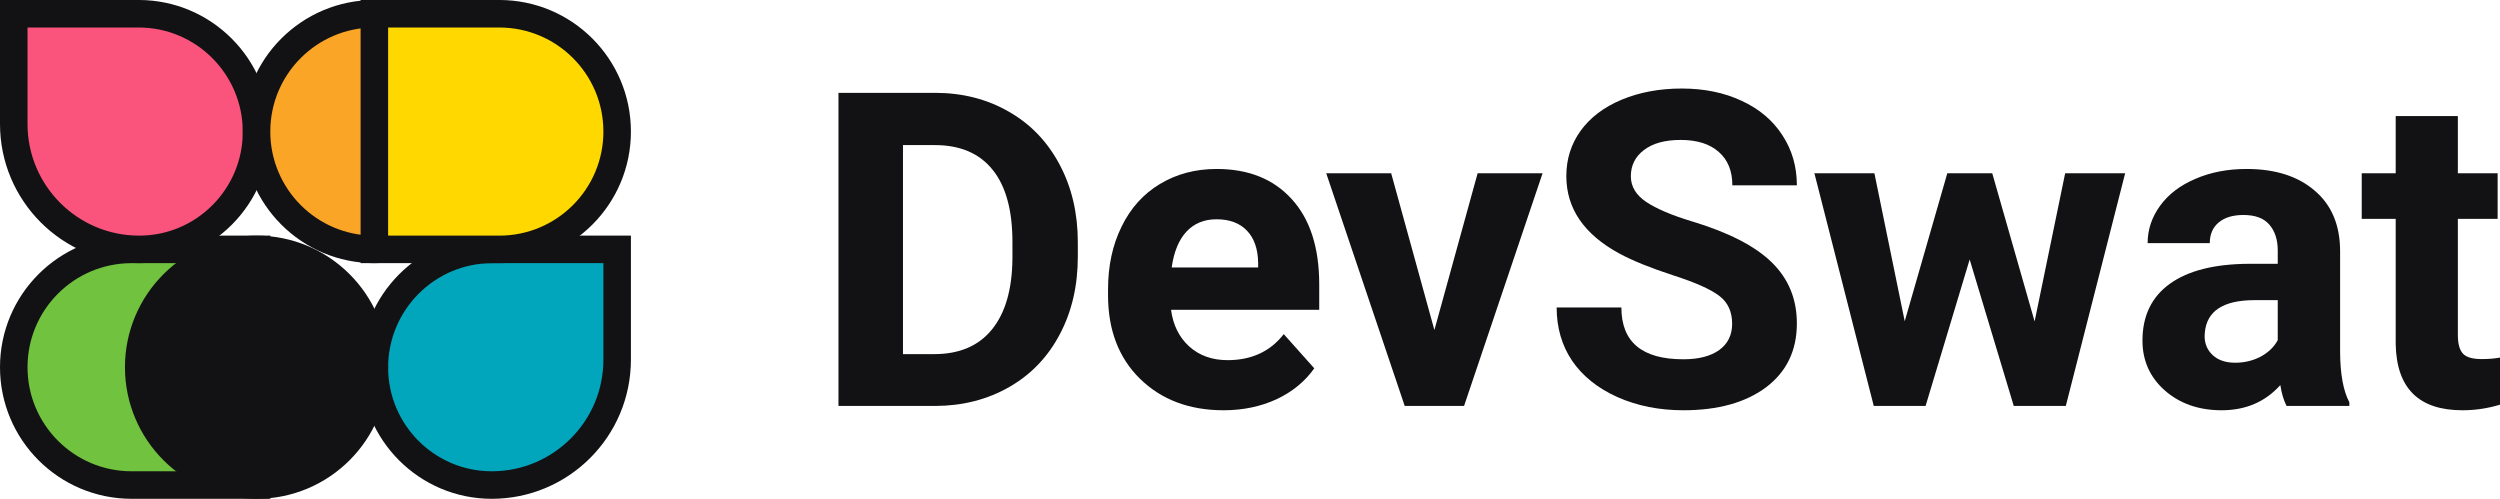
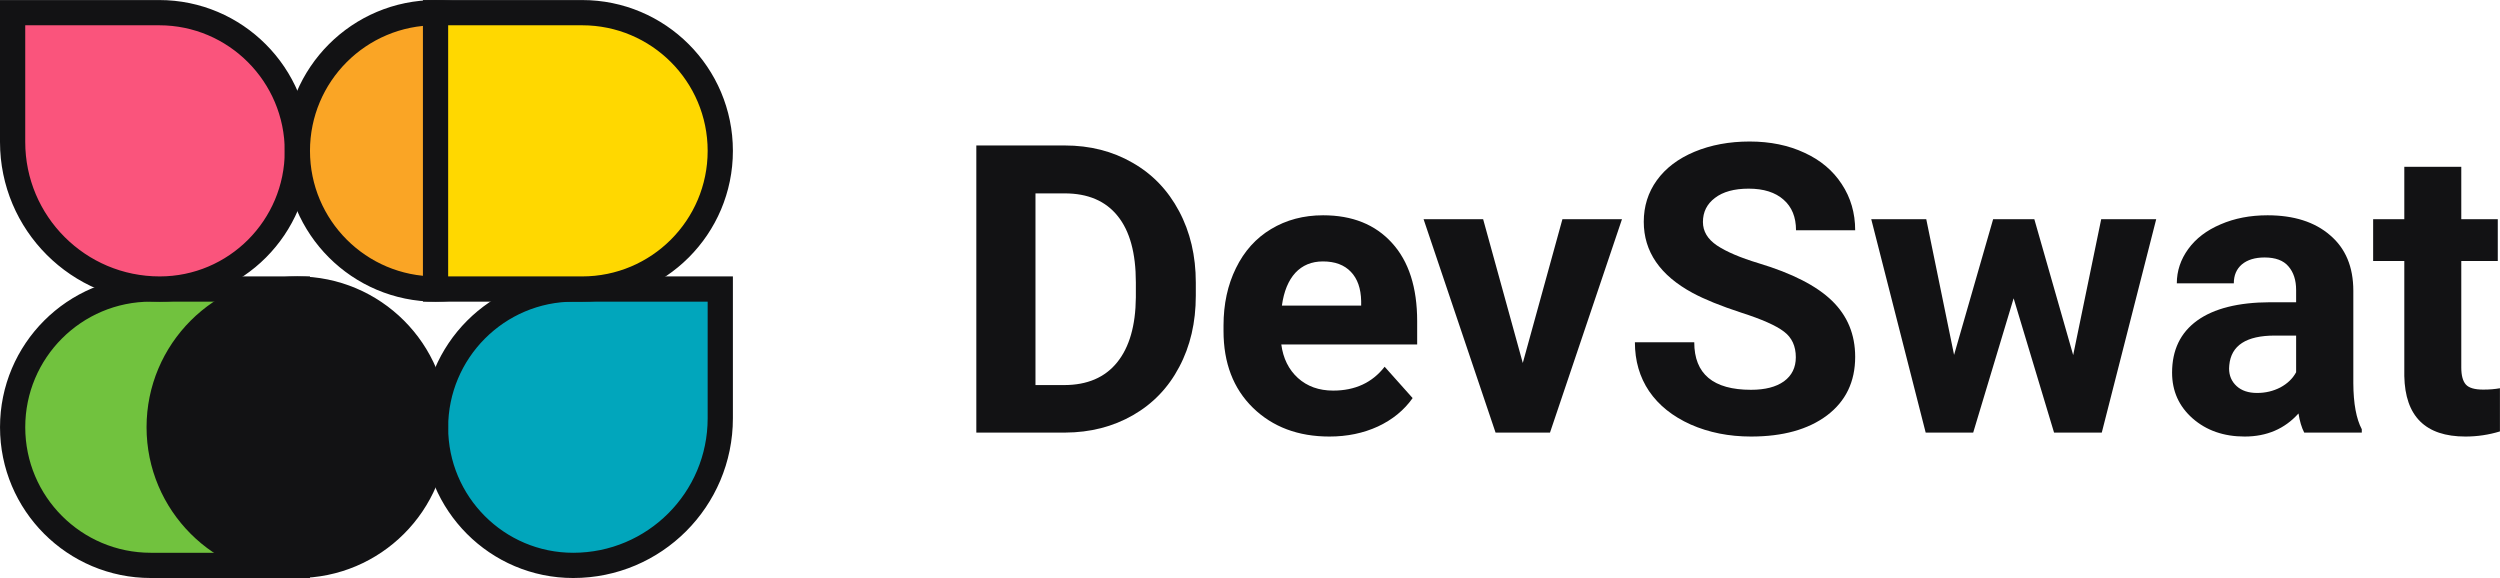
- <svg xmlns="http://www.w3.org/2000/svg" fill="none" viewBox="14.72 18.88 181.64 36.24">
-   <path d="M15.72 45.56C15.72 40.833 19.552 37 24.28 37H33.36V54.121H24.28C19.552 54.121 15.72 50.288 15.72 45.56V45.56Z" fill="#71C23E" stroke="#121214" stroke-width="2" />
-   <path d="M41.92 45.578C41.92 40.85 45.753 37 50.48 37H59.56V45.008C59.56 50.041 55.48 54.121 50.447 54.121V54.121C45.737 54.121 41.92 50.287 41.92 45.578V45.578Z" fill="#01A6BC" stroke="#121214" stroke-width="2" />
-   <path d="M33.359 28.456C33.359 23.729 29.527 19.879 24.799 19.879H15.72V27.887C15.72 32.92 19.8 37 24.833 37V37C29.542 37 33.359 33.166 33.359 28.456V28.456Z" fill="#FA547C" stroke="#121214" stroke-width="2" />
-   <path d="M50.48 28.439C50.48 33.167 46.648 37 41.92 37C37.192 37 33.359 33.167 33.359 28.439C33.359 23.712 37.192 19.879 41.92 19.879C46.648 19.879 50.48 23.712 50.48 28.439Z" fill="#FAA525" stroke="#121214" stroke-width="2" />
-   <path d="M59.56 28.44C59.56 23.712 55.727 19.879 50.999 19.879H41.92V37H50.999C55.727 37 59.56 33.167 59.56 28.44V28.44Z" fill="#FFD800" stroke="#121214" stroke-width="2" />
-   <path d="M41.92 45.56C41.92 50.288 38.087 54.121 33.359 54.121C28.631 54.121 24.799 50.288 24.799 45.56C24.799 40.833 28.631 37 33.359 37C38.087 37 41.92 40.833 41.92 45.56Z" fill="#121214" stroke="#121214" stroke-width="2" />
-   <path d="M75.64 48.375V25.625H82.64C84.64 25.625 86.426 26.078 87.999 26.984C89.582 27.88 90.817 29.162 91.702 30.828C92.588 32.484 93.03 34.37 93.03 36.484V37.531C93.03 39.646 92.593 41.526 91.718 43.172C90.853 44.818 89.629 46.094 88.046 47C86.463 47.906 84.676 48.365 82.686 48.375H75.64ZM80.327 29.422V44.609H82.593C84.426 44.609 85.827 44.01 86.796 42.812C87.765 41.615 88.259 39.901 88.28 37.672V36.469C88.28 34.156 87.801 32.406 86.843 31.219C85.884 30.021 84.483 29.422 82.64 29.422H80.327Z" fill="#121214" />
-   <path d="M103.617 48.688C101.137 48.688 99.117 47.927 97.554 46.406C96.002 44.885 95.226 42.859 95.226 40.328V39.891C95.226 38.193 95.554 36.677 96.21 35.344C96.867 34 97.794 32.969 98.992 32.25C100.2 31.521 101.575 31.156 103.117 31.156C105.429 31.156 107.247 31.885 108.57 33.344C109.903 34.802 110.57 36.87 110.57 39.547V41.391H99.804C99.95 42.495 100.387 43.38 101.117 44.047C101.856 44.714 102.788 45.047 103.913 45.047C105.653 45.047 107.012 44.417 107.992 43.156L110.21 45.641C109.533 46.599 108.617 47.349 107.46 47.891C106.304 48.422 105.023 48.688 103.617 48.688ZM103.101 34.812C102.205 34.812 101.476 35.115 100.913 35.719C100.361 36.323 100.007 37.188 99.851 38.312H106.132V37.953C106.111 36.953 105.84 36.182 105.32 35.641C104.799 35.089 104.059 34.812 103.101 34.812Z" fill="#121214" />
-   <path d="M118.937 42.859L122.078 31.469H126.797L121.093 48.375H116.781L111.078 31.469H115.797L118.937 42.859Z" fill="#121214" />
-   <path d="M140.57 42.406C140.57 41.521 140.258 40.844 139.633 40.375C139.008 39.896 137.883 39.396 136.258 38.875C134.633 38.344 133.346 37.823 132.398 37.312C129.815 35.917 128.523 34.036 128.523 31.672C128.523 30.443 128.867 29.349 129.555 28.391C130.253 27.422 131.247 26.667 132.539 26.125C133.841 25.583 135.299 25.312 136.914 25.312C138.539 25.312 139.987 25.609 141.258 26.203C142.529 26.787 143.513 27.615 144.211 28.688C144.919 29.76 145.273 30.979 145.273 32.344H140.586C140.586 31.302 140.258 30.495 139.602 29.922C138.945 29.338 138.023 29.047 136.836 29.047C135.69 29.047 134.799 29.292 134.164 29.781C133.529 30.26 133.211 30.896 133.211 31.688C133.211 32.427 133.581 33.047 134.32 33.547C135.07 34.047 136.169 34.516 137.617 34.953C140.284 35.755 142.227 36.75 143.445 37.938C144.664 39.125 145.273 40.604 145.273 42.375C145.273 44.344 144.529 45.891 143.039 47.016C141.549 48.13 139.544 48.688 137.023 48.688C135.273 48.688 133.68 48.37 132.242 47.734C130.805 47.089 129.706 46.208 128.945 45.094C128.195 43.979 127.82 42.688 127.82 41.219H132.523C132.523 43.729 134.023 44.984 137.023 44.984C138.138 44.984 139.008 44.76 139.633 44.312C140.258 43.854 140.57 43.219 140.57 42.406Z" fill="#121214" />
-   <path d="M162.547 42.234L164.766 31.469H169.125L164.813 48.375H161.032L157.828 37.734L154.625 48.375H150.86L146.547 31.469H150.907L153.11 42.219L156.203 31.469H159.469L162.547 42.234Z" fill="#121214" />
-   <path d="M180.852 48.375C180.644 47.969 180.493 47.464 180.399 46.859C179.305 48.078 177.883 48.688 176.133 48.688C174.477 48.688 173.102 48.208 172.008 47.25C170.925 46.292 170.383 45.083 170.383 43.625C170.383 41.833 171.045 40.458 172.368 39.5C173.701 38.542 175.623 38.057 178.133 38.047H180.212V37.078C180.212 36.297 180.008 35.672 179.602 35.203C179.206 34.734 178.576 34.5 177.712 34.5C176.951 34.5 176.352 34.682 175.915 35.047C175.488 35.411 175.274 35.911 175.274 36.547H170.758C170.758 35.568 171.06 34.661 171.665 33.828C172.269 32.995 173.123 32.344 174.227 31.875C175.331 31.396 176.571 31.156 177.946 31.156C180.029 31.156 181.68 31.682 182.899 32.734C184.128 33.776 184.743 35.245 184.743 37.141V44.469C184.753 46.073 184.977 47.286 185.415 48.109V48.375H180.852ZM177.118 45.234C177.784 45.234 178.399 45.089 178.962 44.797C179.524 44.495 179.941 44.094 180.212 43.594V40.688H178.524C176.264 40.688 175.06 41.469 174.915 43.031L174.899 43.297C174.899 43.859 175.097 44.323 175.493 44.688C175.889 45.052 176.43 45.234 177.118 45.234Z" fill="#121214" />
-   <path d="M193.298 27.312V31.469H196.188V34.781H193.298V43.219C193.298 43.844 193.418 44.292 193.657 44.562C193.897 44.833 194.355 44.969 195.032 44.969C195.532 44.969 195.975 44.932 196.36 44.859V48.281C195.475 48.552 194.563 48.688 193.626 48.688C190.459 48.688 188.845 47.089 188.782 43.891V34.781H186.313V31.469H188.782V27.312H193.298Z" fill="#121214" />
+ <svg xmlns="http://www.w3.org/2000/svg" fill="none" viewBox="15.26 12.62 163.25 37.74">
+   <path d="M16.085 40.517C16.085 35.534 20.125 31.494 25.108 31.494H34.678V49.54H25.108C20.125 49.54 16.085 45.5 16.085 40.517V40.517Z" fill="#71C23E" stroke="#121214" stroke-width="1.648" />
+   <path d="M43.701 40.535C43.701 35.551 47.741 31.494 52.724 31.494H62.294V39.934C62.294 45.24 57.994 49.54 52.689 49.54V49.54C47.725 49.54 43.701 45.499 43.701 40.535V40.535Z" fill="#01A6BC" stroke="#121214" stroke-width="1.648" />
+   <path d="M34.678 22.488C34.678 17.505 30.638 13.447 25.654 13.447H16.084V21.888C16.084 27.193 20.385 31.494 25.69 31.494V31.494C30.654 31.494 34.678 27.452 34.678 22.488V22.488Z" fill="#FA547C" stroke="#121214" stroke-width="1.648" />
+   <path d="M52.724 22.471C52.724 27.454 48.684 31.494 43.701 31.494C38.718 31.494 34.678 27.454 34.678 22.471C34.678 17.487 38.718 13.447 43.701 13.447C48.684 13.447 52.724 17.487 52.724 22.471Z" fill="#FAA525" stroke="#121214" stroke-width="1.648" />
+   <path d="M62.294 22.471C62.294 17.487 58.254 13.447 53.271 13.447H43.701V31.494H53.271C58.254 31.494 62.294 27.454 62.294 22.471V22.471Z" fill="#FFD800" stroke="#121214" stroke-width="1.648" />
+   <path d="M43.701 40.517C43.701 45.5 39.661 49.54 34.678 49.54C29.694 49.54 25.654 45.5 25.654 40.517C25.654 35.534 29.694 31.494 34.678 31.494C39.661 31.494 43.701 35.534 43.701 40.517Z" fill="#121214" stroke="#121214" stroke-width="1.648" />
+   <path d="M79.014 40.868V22.119H84.783C86.431 22.119 87.903 22.492 89.2 23.239C90.505 23.978 91.522 25.034 92.252 26.407C92.981 27.772 93.346 29.326 93.346 31.069V31.932C93.346 33.674 92.986 35.224 92.265 36.58C91.552 37.937 90.543 38.988 89.238 39.735C87.933 40.482 86.461 40.86 84.821 40.868H79.014ZM82.877 25.248V37.765H84.744C86.255 37.765 87.41 37.271 88.208 36.284C89.007 35.297 89.414 33.885 89.431 32.047V31.056C89.431 29.15 89.037 27.708 88.247 26.729C87.457 25.742 86.302 25.248 84.783 25.248H82.877Z" fill="#121214" />
+   <path d="M102.071 41.126C100.028 41.126 98.362 40.499 97.075 39.246C95.795 37.993 95.156 36.323 95.156 34.237V33.876C95.156 32.477 95.426 31.228 95.967 30.129C96.508 29.021 97.272 28.171 98.259 27.579C99.255 26.978 100.388 26.678 101.659 26.678C103.565 26.678 105.063 27.279 106.153 28.48C107.252 29.682 107.801 31.387 107.801 33.593V35.112H98.929C99.049 36.022 99.41 36.752 100.011 37.301C100.62 37.851 101.388 38.126 102.316 38.126C103.749 38.126 104.87 37.606 105.677 36.568L107.505 38.615C106.947 39.405 106.192 40.023 105.239 40.469C104.286 40.907 103.23 41.126 102.071 41.126ZM101.646 29.691C100.908 29.691 100.307 29.94 99.843 30.438C99.388 30.936 99.096 31.648 98.968 32.575H104.144V32.279C104.127 31.455 103.904 30.82 103.475 30.373C103.045 29.918 102.436 29.691 101.646 29.691Z" fill="#121214" />
+   <path d="M114.698 36.323L117.286 26.935H121.175L116.475 40.868H112.92L108.22 26.935H112.109L114.698 36.323Z" fill="#121214" />
+   <path d="M132.527 35.949C132.527 35.22 132.269 34.662 131.754 34.275C131.239 33.88 130.312 33.468 128.972 33.039C127.633 32.601 126.573 32.172 125.792 31.751C123.663 30.601 122.598 29.051 122.598 27.103C122.598 26.09 122.881 25.188 123.448 24.398C124.023 23.6 124.843 22.977 125.908 22.531C126.981 22.085 128.183 21.861 129.513 21.861C130.853 21.861 132.046 22.106 133.093 22.596C134.141 23.076 134.952 23.759 135.527 24.643C136.111 25.527 136.403 26.532 136.403 27.656H132.54C132.54 26.798 132.269 26.133 131.728 25.66C131.187 25.18 130.428 24.939 129.449 24.939C128.505 24.939 127.771 25.141 127.247 25.544C126.723 25.939 126.461 26.463 126.461 27.115C126.461 27.725 126.766 28.236 127.376 28.648C127.994 29.06 128.899 29.446 130.093 29.807C132.291 30.468 133.892 31.288 134.896 32.266C135.901 33.245 136.403 34.464 136.403 35.924C136.403 37.546 135.789 38.821 134.561 39.748C133.334 40.667 131.681 41.126 129.603 41.126C128.161 41.126 126.848 40.864 125.663 40.341C124.478 39.808 123.573 39.083 122.946 38.164C122.328 37.246 122.019 36.181 122.019 34.971H125.895C125.895 37.04 127.131 38.074 129.603 38.074C130.522 38.074 131.239 37.89 131.754 37.52C132.269 37.143 132.527 36.619 132.527 35.949Z" fill="#121214" />
+   <path d="M150.639 35.808L152.468 26.935H156.06L152.506 40.868H149.39L146.75 32.099L144.11 40.868H141.007L137.453 26.935H141.045L142.861 35.795L145.411 26.935H148.102L150.639 35.808Z" fill="#121214" />
+   <path d="M165.725 40.868C165.553 40.534 165.429 40.117 165.352 39.619C164.45 40.624 163.278 41.126 161.836 41.126C160.471 41.126 159.338 40.731 158.437 39.941C157.544 39.152 157.097 38.156 157.097 36.954C157.097 35.477 157.642 34.344 158.733 33.554C159.832 32.764 161.416 32.365 163.484 32.357H165.197V31.558C165.197 30.914 165.03 30.399 164.695 30.013C164.369 29.627 163.849 29.433 163.137 29.433C162.51 29.433 162.016 29.584 161.656 29.884C161.304 30.185 161.128 30.597 161.128 31.12H157.406C157.406 30.313 157.655 29.566 158.153 28.88C158.651 28.193 159.355 27.656 160.265 27.27C161.175 26.875 162.197 26.678 163.33 26.678C165.047 26.678 166.408 27.111 167.412 27.978C168.425 28.837 168.932 30.047 168.932 31.61V37.649C168.94 38.971 169.125 39.971 169.485 40.65V40.868H165.725ZM162.647 38.28C163.197 38.28 163.703 38.16 164.167 37.92C164.631 37.671 164.974 37.34 165.197 36.928V34.533H163.806C161.943 34.533 160.952 35.177 160.832 36.465L160.819 36.683C160.819 37.147 160.982 37.529 161.308 37.83C161.634 38.13 162.081 38.28 162.647 38.28Z" fill="#121214" />
+   <path d="M175.982 23.51V26.935H178.365V29.665H175.982V36.619C175.982 37.134 176.081 37.503 176.278 37.727C176.476 37.95 176.854 38.061 177.412 38.061C177.824 38.061 178.189 38.031 178.506 37.971V40.791C177.777 41.014 177.025 41.126 176.253 41.126C173.643 41.126 172.312 39.808 172.261 37.173V29.665H170.226V26.935H172.261V23.51H175.982Z" fill="#121214" />
</svg>
